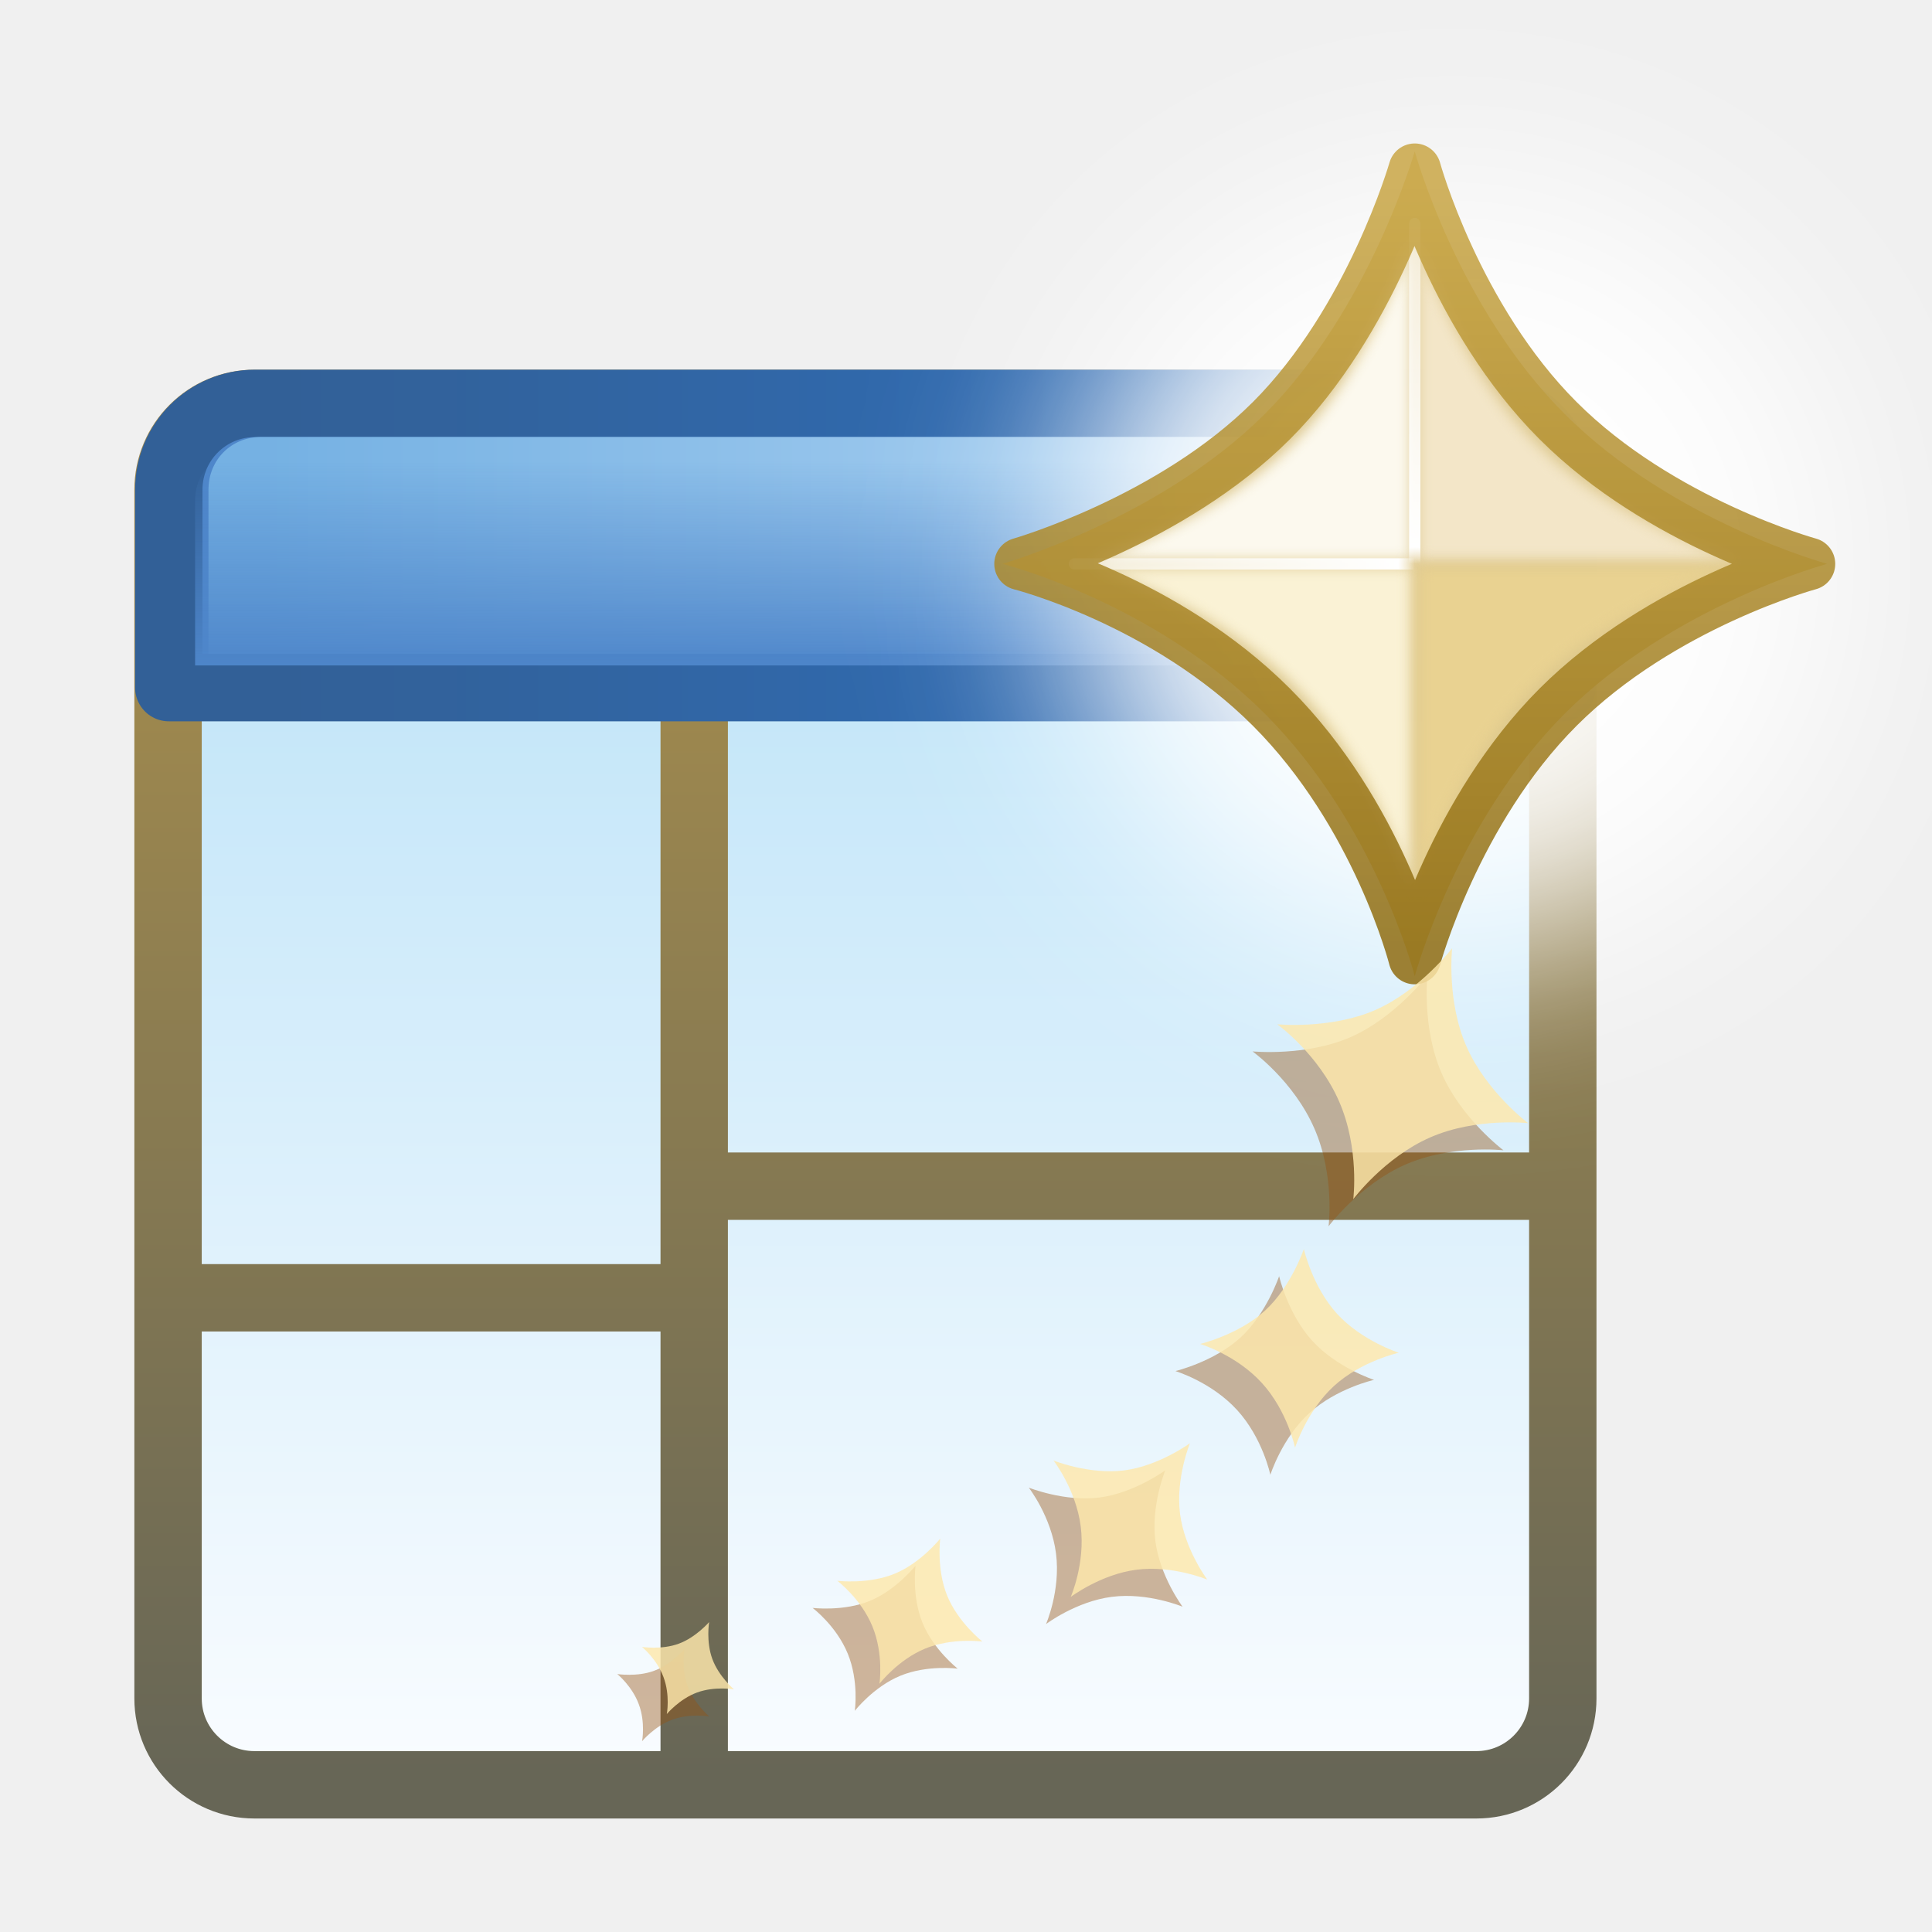
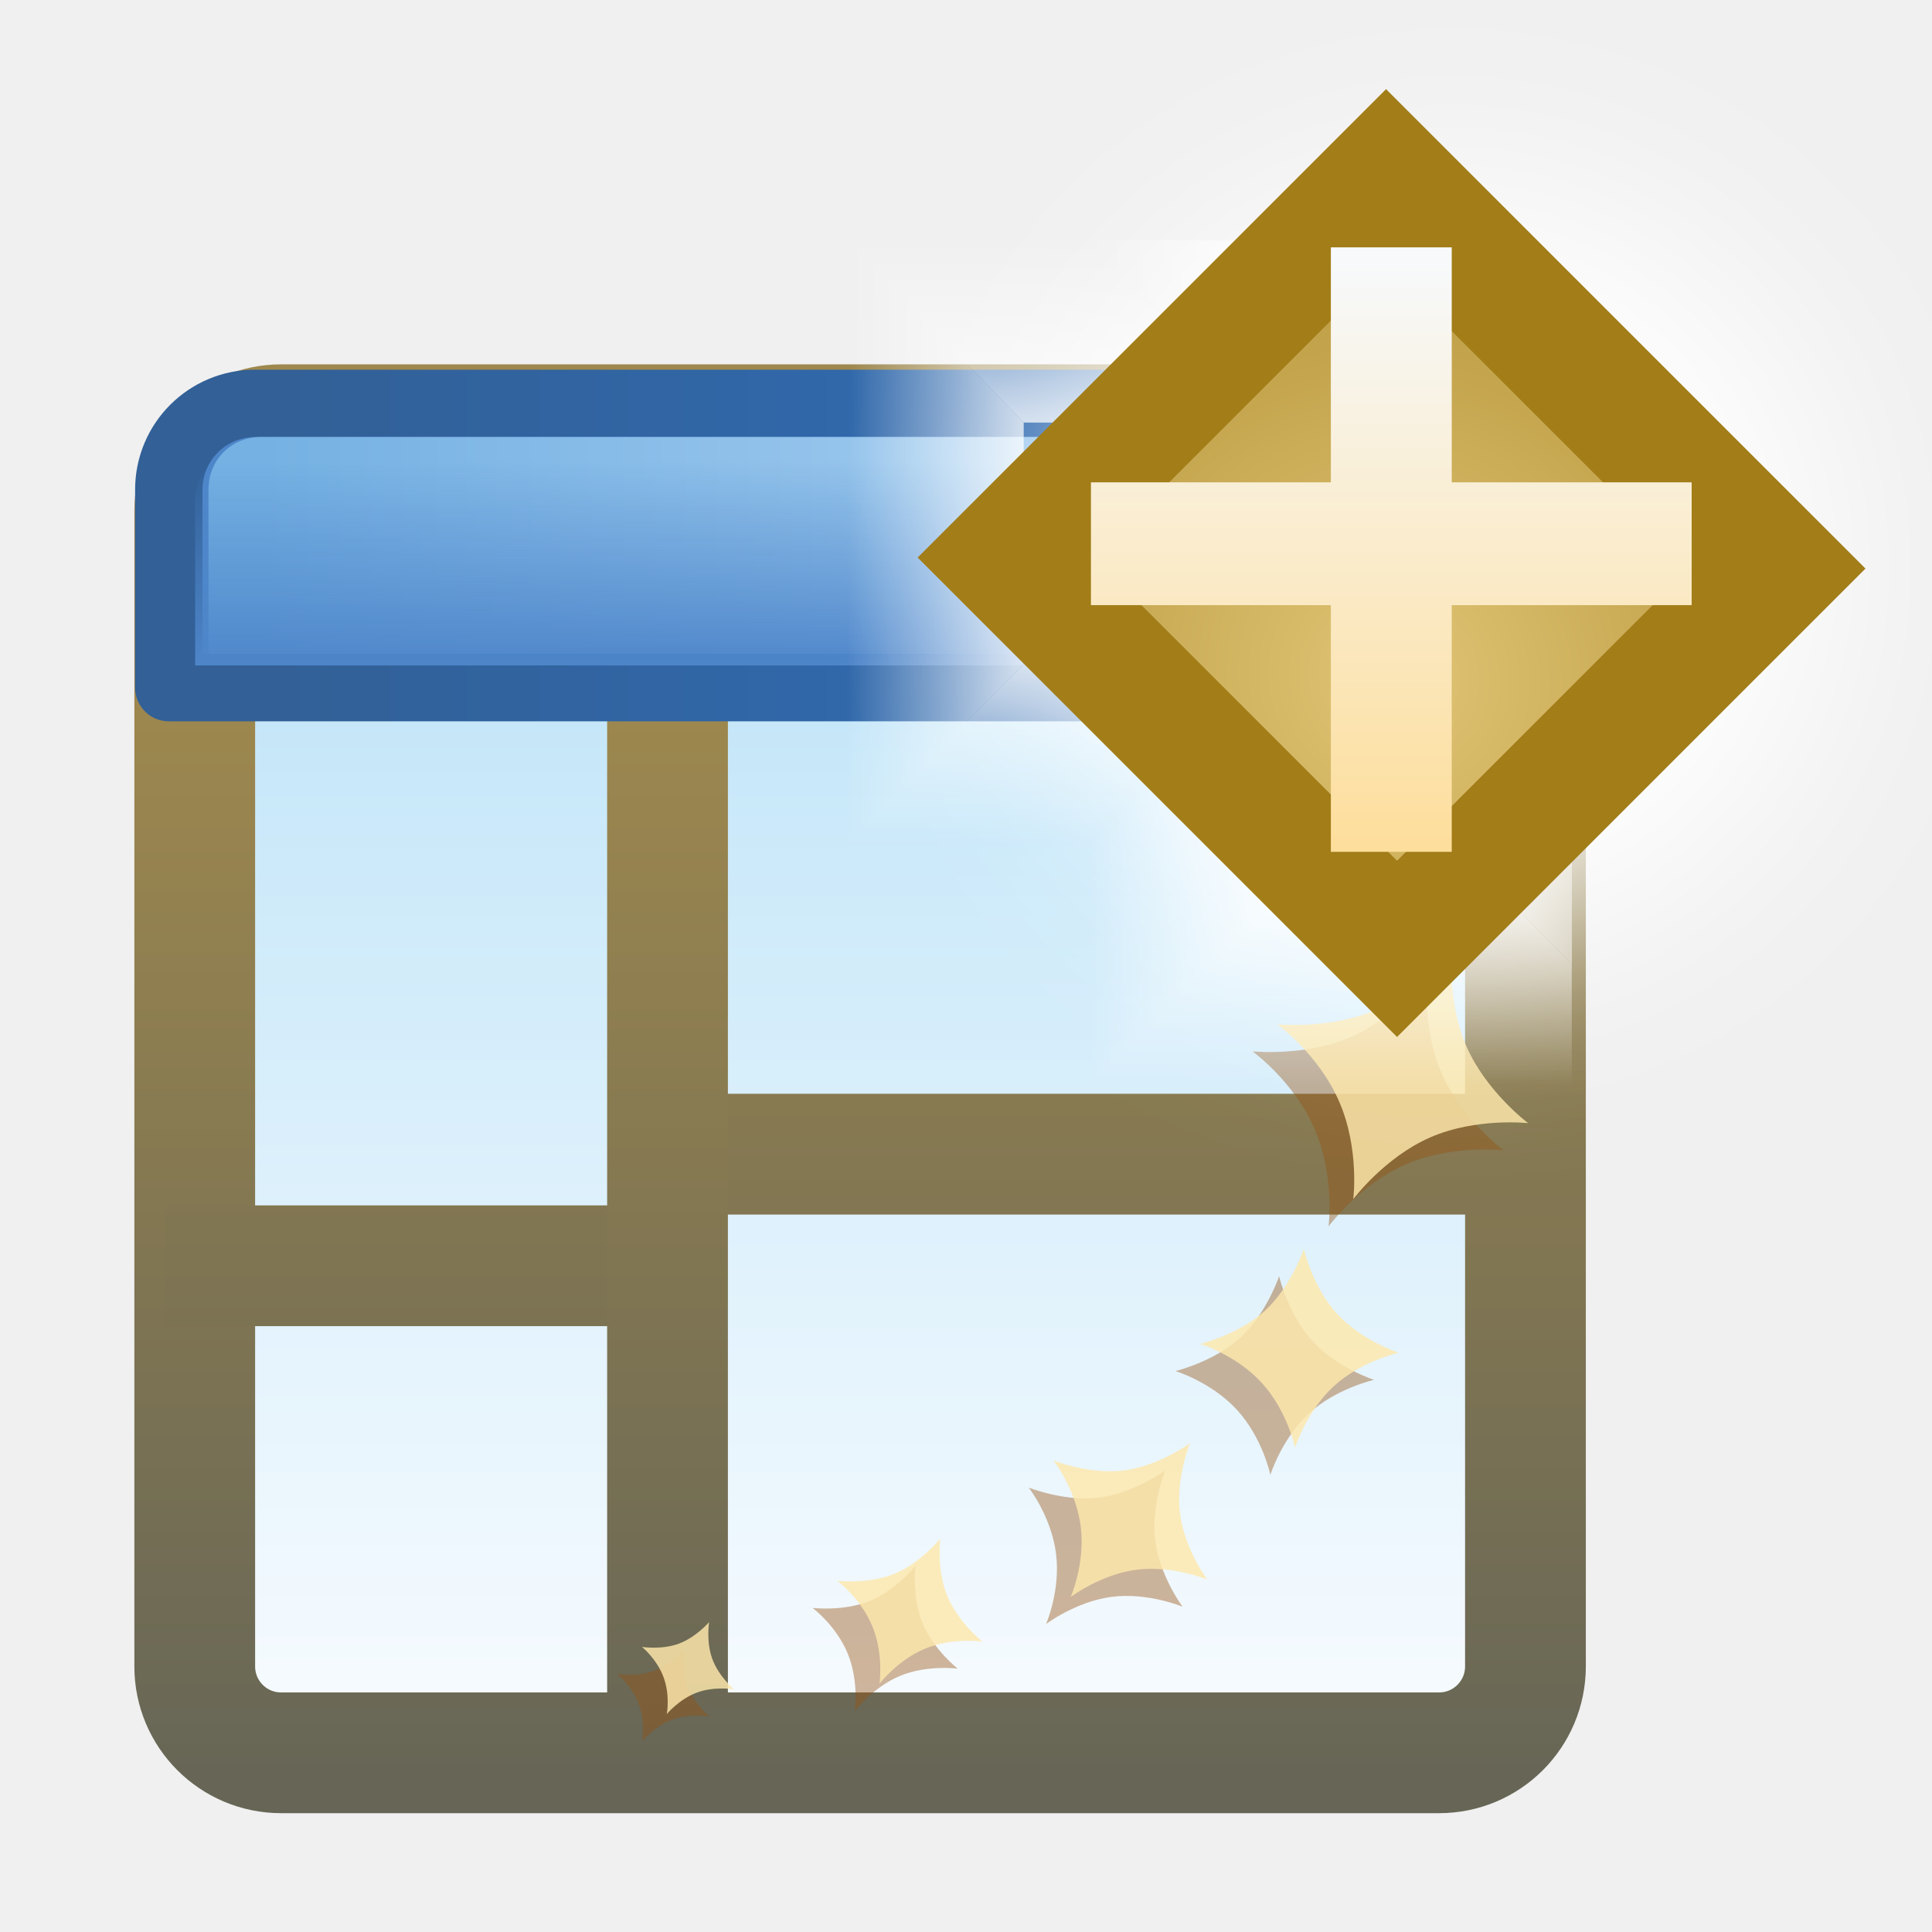
<svg xmlns="http://www.w3.org/2000/svg" xmlns:xlink="http://www.w3.org/1999/xlink" width="16" height="16" id="svg2" version="1.1">
  <defs id="defs4">
    <linearGradient id="linearGradient8661">
      <stop id="stop8663" offset="0" style="stop-color:#c6e7f9;stop-opacity:1" />
      <stop id="stop8665" offset="1" style="stop-color:#f9fcff;stop-opacity:1" />
    </linearGradient>
    <linearGradient id="linearGradient8653">
      <stop style="stop-color:#676656;stop-opacity:1;" offset="0" id="stop8655" />
      <stop style="stop-color:#9e884e;stop-opacity:1" offset="1" id="stop8657" />
    </linearGradient>
    <linearGradient id="linearGradient8337">
      <stop style="stop-color:#4e86ca;stop-opacity:1;" offset="0" id="stop8339" />
      <stop style="stop-color:#4e86ca;stop-opacity:0;" offset="1" id="stop8341" />
    </linearGradient>
    <linearGradient id="linearGradient8137">
      <stop style="stop-color:#326097;stop-opacity:1" offset="0" id="stop8139" />
      <stop style="stop-color:#2e73c5;stop-opacity:1" offset="1" id="stop8141" />
    </linearGradient>
    <linearGradient id="linearGradient8153-2">
      <stop style="stop-color:#75b1e3;stop-opacity:1;" offset="0" id="stop8155-7" />
      <stop style="stop-color:#c1def7;stop-opacity:1" offset="1" id="stop8157-7" />
    </linearGradient>
    <linearGradient id="linearGradient8337-1">
      <stop style="stop-color:#4e86ca;stop-opacity:1;" offset="0" id="stop8339-4" />
      <stop style="stop-color:#4e86ca;stop-opacity:0;" offset="1" id="stop8341-2" />
    </linearGradient>
    <linearGradient id="linearGradient8153-2-4">
      <stop style="stop-color:#75b1e3;stop-opacity:1;" offset="0" id="stop8155-7-78" />
      <stop style="stop-color:#c1def7;stop-opacity:1" offset="1" id="stop8157-7-0" />
    </linearGradient>
    <linearGradient id="linearGradient8137-93">
      <stop style="stop-color:#326097;stop-opacity:1" offset="0" id="stop8139-9" />
      <stop style="stop-color:#2e73c5;stop-opacity:1" offset="1" id="stop8141-8" />
    </linearGradient>
    <linearGradient xlink:href="#linearGradient8661" id="linearGradient8681" gradientUnits="userSpaceOnUse" gradientTransform="translate(0,2.6171875e-6)" x1="636.995" y1="277.455" x2="636.995" y2="308.575" />
    <linearGradient xlink:href="#linearGradient8137" id="linearGradient8683" gradientUnits="userSpaceOnUse" x1="617.063" y1="283.283" x2="657.717" y2="283.283" />
    <linearGradient xlink:href="#linearGradient8153-2" id="linearGradient8685" gradientUnits="userSpaceOnUse" gradientTransform="translate(0,3e-6)" x1="616.342" y1="272.222" x2="658.342" y2="272.222" />
    <linearGradient xlink:href="#linearGradient8337" id="linearGradient8687" gradientUnits="userSpaceOnUse" gradientTransform="translate(0,0.34375)" x1="636.094" y1="275.531" x2="636.094" y2="269.336" />
    <linearGradient xlink:href="#linearGradient8653" id="linearGradient8689" gradientUnits="userSpaceOnUse" x1="641.076" y1="308.689" x2="641.076" y2="276.306" />
-     <linearGradient xlink:href="#linearGradient8653" id="linearGradient8691" gradientUnits="userSpaceOnUse" x1="641.076" y1="308.689" x2="641.076" y2="276.306" />
-     <linearGradient xlink:href="#linearGradient8653" id="linearGradient8693" gradientUnits="userSpaceOnUse" x1="641.076" y1="308.689" x2="641.076" y2="276.306" />
-     <linearGradient xlink:href="#linearGradient8653" id="linearGradient8695" gradientUnits="userSpaceOnUse" x1="641.076" y1="308.689" x2="641.076" y2="276.306" />
+     <linearGradient xlink:href="#linearGradient8653" id="linearGradient8691" gradientUnits="userSpaceOnUse" x1="641.076" y1="308.689" x2="641.076" y2="276.306" gradientTransform="translate(0,-0.9502998)" />
+     <linearGradient xlink:href="#linearGradient8653" id="linearGradient8693" gradientUnits="userSpaceOnUse" x1="641.076" y1="308.689" x2="641.076" y2="276.306" gradientTransform="translate(0,-0.9502998)" />
+     <linearGradient xlink:href="#linearGradient8653" id="linearGradient8695" gradientUnits="userSpaceOnUse" x1="641.076" y1="308.689" x2="641.076" y2="276.306" gradientTransform="translate(-0.7919165,0)" />
    <linearGradient xlink:href="#linearGradient8653" id="linearGradient8697" gradientUnits="userSpaceOnUse" x1="641.076" y1="308.689" x2="641.076" y2="276.306" />
    <linearGradient xlink:href="#linearGradient8137-93" id="linearGradient8699" gradientUnits="userSpaceOnUse" gradientTransform="translate(0,2.6171875e-6)" x1="617.063" y1="283.283" x2="657.717" y2="283.283" />
    <linearGradient xlink:href="#linearGradient8153-2-4" id="linearGradient8701" gradientUnits="userSpaceOnUse" gradientTransform="translate(0,2.6171875e-6)" x1="616.342" y1="272.222" x2="658.342" y2="272.222" />
    <linearGradient xlink:href="#linearGradient8337-1" id="linearGradient8703" gradientUnits="userSpaceOnUse" gradientTransform="translate(0,0.3437526)" x1="636.094" y1="275.531" x2="636.094" y2="269.336" />
-     <filter color-interpolation-filters="sRGB" id="filter7474-3-2-7">
-       <feGaussianBlur stdDeviation="0.115" id="feGaussianBlur7476-5-5-6" />
-     </filter>
-     <filter color-interpolation-filters="sRGB" id="filter7486-6-6-5">
-       <feGaussianBlur stdDeviation="0.115" id="feGaussianBlur7488-95-0-1" />
-     </filter>
-     <filter color-interpolation-filters="sRGB" id="filter7478-9-8-2">
-       <feGaussianBlur stdDeviation="0.115" id="feGaussianBlur7480-8-8-9" />
-     </filter>
-     <filter color-interpolation-filters="sRGB" id="filter7482-8-1-5">
-       <feGaussianBlur stdDeviation="0.115" id="feGaussianBlur7484-3-5-6" />
-     </filter>
    <linearGradient id="linearGradient7540-2-3-8">
      <stop id="stop7542-8-7-5" offset="0" style="stop-color:#ffffff;stop-opacity:0.502" />
      <stop style="stop-color:#ffffff;stop-opacity:1" offset="0.476" id="stop7544-8-2-0" />
      <stop style="stop-color:#ffffff;stop-opacity:0" offset="0.5" id="stop7546-1-7-9" />
      <stop id="stop7548-98-9-2" offset="1" style="stop-color:#ffffff;stop-opacity:0;" />
    </linearGradient>
    <linearGradient id="linearGradient7540-6-33-6-3">
      <stop id="stop7542-4-4-3-3" offset="0" style="stop-color:#ffffff;stop-opacity:0.502" />
      <stop style="stop-color:#ffffff;stop-opacity:1" offset="0.476" id="stop7544-5-3-8-5" />
      <stop style="stop-color:#ffffff;stop-opacity:0" offset="0.5" id="stop7546-2-9-1-2" />
      <stop id="stop7548-9-2-0-9" offset="1" style="stop-color:#ffffff;stop-opacity:0;" />
    </linearGradient>
    <linearGradient id="linearGradient7272-66-4-5-5-5">
      <stop style="stop-color:#8f6c10;stop-opacity:1" offset="0" id="stop7274-6-0-1-7-4" />
      <stop style="stop-color:#c9a645;stop-opacity:1" offset="1" id="stop7276-66-6-3-9-1" />
    </linearGradient>
    <filter id="filter4755" x="-0.299" width="1.598" y="-0.299" height="1.598">
      <feGaussianBlur stdDeviation="1.214" id="feGaussianBlur4757" />
    </filter>
    <linearGradient xlink:href="#linearGradient7540-2-3-8" id="linearGradient4786" gradientUnits="userSpaceOnUse" x1="-22.454" y1="1030.341" x2="-10.16" y2="1030.341" />
    <linearGradient xlink:href="#linearGradient7540-6-33-6-3" id="linearGradient4788" gradientUnits="userSpaceOnUse" gradientTransform="matrix(0,1,-1,0,1014.034,1046.648)" x1="-22.454" y1="1030.341" x2="-10.16" y2="1030.341" />
    <linearGradient xlink:href="#linearGradient7272-66-4-5-5-5" id="linearGradient4790" gradientUnits="userSpaceOnUse" gradientTransform="matrix(0.9558512,0,0,0.9558512,-0.7199206,45.48839)" x1="-15.946" y1="1037.466" x2="-15.946" y2="1023.257" />
+     <linearGradient y2="6.984" x2="10.008" y1="5" x1="10" gradientTransform="translate(-15.01562,1046.636)" gradientUnits="userSpaceOnUse" id="linearGradient6323-7" xlink:href="#linearGradient5068-6-9" />
+     <linearGradient id="linearGradient5068-6-9">
+       <stop id="stop5070-8-0" offset="0" style="stop-color:#ffffff;stop-opacity:1;" />
+       <stop id="stop5072-3-6" offset="1" style="stop-color:#ffffff;stop-opacity:0;" />
+     </linearGradient>
+     <linearGradient gradientTransform="translate(-15.01562,10.2734)" gradientUnits="userSpaceOnUse" y2="1045.347" x2="12" y1="1043.362" x1="12" id="linearGradient5084-3-3" xlink:href="#linearGradient5068-6-9" />
+     <linearGradient gradientTransform="translate(-15.01562,10.2734)" gradientUnits="userSpaceOnUse" y2="1043.347" x2="15.008" y1="1043.362" x1="13" id="linearGradient5086-8-0" xlink:href="#linearGradient5068-6-9" />
+     <linearGradient gradientTransform="translate(-15.01562,10.2734)" gradientUnits="userSpaceOnUse" y2="1042.362" x2="10.008" y1="1042.362" x1="12" id="linearGradient5082-1-0" xlink:href="#linearGradient5068-6-9" />
+     <linearGradient gradientTransform="translate(-15.01562,10.2734)" gradientUnits="userSpaceOnUse" y2="1041.347" x2="8.008" y1="1041.362" x1="10" id="linearGradient5078-8-2" xlink:href="#linearGradient5068-6-9" />
+     <linearGradient gradientTransform="translate(-15.01562,10.2734)" gradientUnits="userSpaceOnUse" y2="1038.347" x2="10.008" y1="1040.362" x1="10" id="linearGradient5076-5-2" xlink:href="#linearGradient5068-6-9" />
+     <linearGradient gradientTransform="translate(-15.01562,10.2734)" gradientUnits="userSpaceOnUse" y2="1038.347" x2="10.008" y1="1038.362" x1="12" id="linearGradient5074-2-1" xlink:href="#linearGradient5068-6-9" />
+     <linearGradient gradientTransform="translate(-15.01562,10.2734)" gradientUnits="userSpaceOnUse" y2="1043.347" x2="14" y1="1041.362" x1="14" id="linearGradient5088-1-4" xlink:href="#linearGradient5068-6-9" />
+     <radialGradient xlink:href="#linearGradient4528-9-5-7-9" id="radialGradient3091-1-9-6" gradientUnits="userSpaceOnUse" gradientTransform="matrix(1.850818,-8.813921e-6,8.4531434e-6,1.775059,644.2498,572.6361)" cx="-757.205" cy="-738.838" fx="-757.205" fy="-738.838" r="3.48" />
+     <linearGradient id="linearGradient4528-9-5-7-9">
+       <stop style="stop-color:#e0c576;stop-opacity:1;" offset="0" id="stop4530-0-5-0-5" />
+       <stop style="stop-color:#9e7916;stop-opacity:1" offset="1" id="stop4532-7-9-3-3" />
+     </linearGradient>
+     <linearGradient xlink:href="#linearGradient6281-8-0-1-6-6-4-2" id="linearGradient3093-5-2-7" gradientUnits="userSpaceOnUse" gradientTransform="matrix(2.319989,0,0,2.319989,10.19969,1043.185)" x1="0.938" y1="4.844" x2="0.938" y2="7.549" />
+     <linearGradient id="linearGradient6281-8-0-1-6-6-4-2">
+       <stop id="stop6283-0-2-2-1-2-0-1" offset="0" style="stop-color:#f7f9fb;stop-opacity:1" />
+       <stop id="stop6285-5-0-9-7-6-9-9" offset="1" style="stop-color:#ffd680;stop-opacity:1" />
+     </linearGradient>
+     <linearGradient y2="6.984" x2="10.008" y1="5" x1="10" gradientTransform="translate(-15.01562,1046.636)" gradientUnits="userSpaceOnUse" id="linearGradient6323-7-1" xlink:href="#linearGradient5068-6-9-4" />
+     <linearGradient id="linearGradient5068-6-9-4">
+       <stop id="stop5070-8-0-4" offset="0" style="stop-color:#ffffff;stop-opacity:1;" />
+       <stop id="stop5072-3-6-1" offset="1" style="stop-color:#ffffff;stop-opacity:0;" />
+     </linearGradient>
+     <linearGradient gradientTransform="translate(-15.01562,10.2734)" gradientUnits="userSpaceOnUse" y2="1045.347" x2="12" y1="1043.362" x1="12" id="linearGradient5084-3-3-2" xlink:href="#linearGradient5068-6-9-4" />
+     <linearGradient gradientTransform="translate(-15.01562,10.2734)" gradientUnits="userSpaceOnUse" y2="1043.347" x2="15.008" y1="1043.362" x1="13" id="linearGradient5086-8-0-8" xlink:href="#linearGradient5068-6-9-4" />
+     <linearGradient gradientTransform="translate(-15.01562,10.2734)" gradientUnits="userSpaceOnUse" y2="1042.362" x2="10.008" y1="1042.362" x1="12" id="linearGradient5082-1-0-8" xlink:href="#linearGradient5068-6-9-4" />
+     <linearGradient gradientTransform="translate(-15.01562,10.2734)" gradientUnits="userSpaceOnUse" y2="1041.347" x2="8.008" y1="1041.362" x1="10" id="linearGradient5078-8-2-1" xlink:href="#linearGradient5068-6-9-4" />
+     <linearGradient gradientTransform="translate(-15.01562,10.2734)" gradientUnits="userSpaceOnUse" y2="1038.347" x2="10.008" y1="1040.362" x1="10" id="linearGradient5076-5-2-9" xlink:href="#linearGradient5068-6-9-4" />
+     <linearGradient gradientTransform="translate(-15.01562,10.2734)" gradientUnits="userSpaceOnUse" y2="1038.347" x2="10.008" y1="1038.362" x1="12" id="linearGradient5074-2-1-3" xlink:href="#linearGradient5068-6-9-4" />
+     <linearGradient gradientTransform="translate(-15.01562,10.2734)" gradientUnits="userSpaceOnUse" y2="1043.347" x2="14" y1="1041.362" x1="14" id="linearGradient5088-1-4-8" xlink:href="#linearGradient5068-6-9-4" />
+     <radialGradient xlink:href="#linearGradient4528-9-5-7-9-7" id="radialGradient3091-1-9-6-4" gradientUnits="userSpaceOnUse" gradientTransform="matrix(1.850818,-8.813921e-6,8.4531434e-6,1.775059,644.2498,572.6361)" cx="-757.205" cy="-738.838" fx="-757.205" fy="-738.838" r="3.48" />
+     <linearGradient id="linearGradient4528-9-5-7-9-7">
+       <stop style="stop-color:#e0c576;stop-opacity:1;" offset="0" id="stop4530-0-5-0-5-8" />
+       <stop style="stop-color:#9e7916;stop-opacity:1" offset="1" id="stop4532-7-9-3-3-6" />
+     </linearGradient>
+     <linearGradient xlink:href="#linearGradient6281-8-0-1-6-6-4-2-8" id="linearGradient3093-5-2-7-0" gradientUnits="userSpaceOnUse" gradientTransform="matrix(2.319989,0,0,2.319989,10.19969,1043.185)" x1="0.938" y1="4.844" x2="0.938" y2="7.549" />
+     <linearGradient id="linearGradient6281-8-0-1-6-6-4-2-8">
+       <stop id="stop6283-0-2-2-1-2-0-1-6" offset="0" style="stop-color:#f7f9fb;stop-opacity:1" />
+       <stop id="stop6285-5-0-9-7-6-9-9-1" offset="1" style="stop-color:#ffd680;stop-opacity:1" />
+     </linearGradient>
+     <linearGradient xlink:href="#linearGradient5068-6-9-4" id="linearGradient3500" gradientUnits="userSpaceOnUse" gradientTransform="translate(-15.01562,10.2734)" x1="12" y1="1038.362" x2="10.008" y2="1038.347" />
  </defs>
  <g id="layer1" style="display:inline" transform="translate(0,-1036.362)">
    <g id="g8667" transform="matrix(0.279033,0,0,0.279033,-169.8151,964.9207)">
      <rect ry="2.563" rx="2.563" y="268.004" x="613.837" height="41" width="40.88" id="rect8093" style="fill:url(#linearGradient8681);fill-opacity:1;stroke:none" />
      <path id="rect8093-5" d="m 619.405,268.004 33.144,0 c 1.42,0 2.563,1.143 2.563,2.563 l 0,5.873 -38.271,0 0,-5.873 c 0,-1.42 1.143,-2.563 2.563,-2.563 z" style="fill:#4e86ca;fill-opacity:1;stroke:url(#linearGradient8683);stroke-width:1;stroke-linecap:round;stroke-linejoin:round;stroke-miterlimit:4;stroke-opacity:1;stroke-dashoffset:0" />
      <path id="rect8093-5-9" d="m 619.406,269 c -0.883,0 -1.562,0.679 -1.562,1.562 l 0,4.875 37,0 0,-4.875 c 0,-0.883 -0.679,-1.562 -1.562,-1.562 z" style="fill:url(#linearGradient8685);fill-opacity:1;stroke:none" />
      <path id="rect8093-5-9-8" d="m 619.406,269.344 c -0.883,0 -1.562,0.679 -1.562,1.562 l 0,4.875 37,0 0,-4.875 c 0,-0.883 -0.679,-1.562 -1.562,-1.562 z" style="fill:url(#linearGradient8687);fill-opacity:1;stroke:none" />
      <g style="stroke:url(#linearGradient8697);stroke-opacity:1" id="g8643">
-         <rect id="rect8645" style="fill:none;stroke:url(#linearGradient8689);stroke-width:2;stroke-linecap:round;stroke-linejoin:round;stroke-miterlimit:4;stroke-opacity:1;stroke-dasharray:none;stroke-dashoffset:0" width="41.395" height="41" x="613.572" y="268.004" rx="2.563" ry="2.563" />
-         <path id="path8647" style="fill:none;stroke:url(#linearGradient8691);stroke-width:2;stroke-linecap:butt;stroke-linejoin:miter;stroke-miterlimit:4;stroke-opacity:1;stroke-dasharray:none" d="m 613.499,294.55 15.688,0" />
-         <path id="path8649" style="fill:none;stroke:url(#linearGradient8693);stroke-width:2;stroke-linecap:butt;stroke-linejoin:miter;stroke-miterlimit:4;stroke-opacity:1;stroke-dasharray:none" d="m 629.312,291.237 26.312,0" />
-         <path id="path8651" style="fill:none;stroke:url(#linearGradient8695);stroke-width:2;stroke-linecap:butt;stroke-linejoin:miter;stroke-miterlimit:4;stroke-opacity:1;stroke-dasharray:none" d="m 629.188,275.987 0,32.844" />
+         <rect id="rect8645" style="fill:none;stroke:url(#linearGradient8689);stroke-width:3.584;stroke-linecap:round;stroke-linejoin:round;stroke-miterlimit:4;stroke-opacity:1;stroke-dasharray:none;stroke-dashoffset:0" width="39.495" height="39.416" x="614.364" y="268.638" rx="2.563" ry="2.563" />
+         <path id="path8647" style="fill:none;stroke:url(#linearGradient8691);stroke-width:3.584;stroke-linecap:butt;stroke-linejoin:miter;stroke-miterlimit:4;stroke-opacity:1;stroke-dasharray:none" d="m 613.499,293.599 15.688,0" />
+         <path id="path8649" style="fill:none;stroke:url(#linearGradient8693);stroke-width:3.584;stroke-linecap:butt;stroke-linejoin:miter;stroke-miterlimit:4;stroke-opacity:1;stroke-dasharray:none" d="m 629.312,290.287 26.312,0" />
+         <path id="path8651" style="fill:none;stroke:url(#linearGradient8695);stroke-width:3.584;stroke-linecap:butt;stroke-linejoin:miter;stroke-miterlimit:4;stroke-opacity:1;stroke-dasharray:none" d="m 628.396,275.987 0,32.844" />
      </g>
      <path id="rect8093-5-8" d="m 616.157,268.004 36.224,0 c 1.42,0 2.563,1.143 2.563,2.563 l 0,5.873 -41.35,0 0,-5.873 c 0,-1.42 1.143,-2.563 2.563,-2.563 z" style="fill:#4e86ca;fill-opacity:1;stroke:url(#linearGradient8699);stroke-width:2;stroke-linecap:round;stroke-linejoin:round;stroke-miterlimit:4;stroke-opacity:1;stroke-dasharray:none;stroke-dashoffset:0" />
      <path id="rect8093-5-9-6" d="m 616.334,269 c -0.883,0 -1.562,0.679 -1.562,1.562 l 0,4.875 39.188,0 0,-4.875 c 0,-0.883 -0.679,-1.562 -1.562,-1.562 z" style="fill:url(#linearGradient8701);fill-opacity:1;stroke:none" />
      <path id="rect8093-5-9-8-0" d="m 615.937,269.344 c -0.883,0 -1.571,0.679 -1.562,1.562 l 0,4.875 39.608,0 0,-4.875 c 0,-0.883 -0.679,-1.562 -1.562,-1.562 z" style="fill:url(#linearGradient8703);fill-opacity:1;stroke:none" />
    </g>
    <g transform="translate(-20,2.6171874e-6)" style="stroke:#694337;stroke-opacity:1;display:inline" id="g11029" />
    <g id="g4761" transform="matrix(0.909745,0,0,0.909745,0.9438076,95.20018)">
      <path transform="matrix(0.7208479,0,0,0.7208479,3.177552,1037.715)" d="m 17.375,2.75 c 0,2.692 -2.183,4.875 -4.875,4.875 -2.692,0 -4.875,-2.183 -4.875,-4.875 0,-2.692 2.183,-4.875 4.875,-4.875 2.692,0 4.875,2.183 4.875,4.875 z" id="path3967" style="opacity:0.937;fill:#ffffff;fill-opacity:1;stroke:none;filter:url(#filter4755)" />
      <g transform="translate(0.25,-0.5)" id="g3921">
-         <g id="g7590-1" transform="matrix(0.5123796,0,0,0.5123796,19.94666,512.2413)" style="display:inline">
-           <path id="rect6501-7" d="m -16.307,1023.014 c 0,0 0.755,2.755 2.663,4.663 1.909,1.909 4.663,2.663 4.663,2.663 0,0 -2.739,0.739 -4.663,2.663 -1.924,1.924 -2.663,4.663 -2.663,4.663 0,0 -0.677,-2.677 -2.663,-4.663 -1.987,-1.987 -4.663,-2.663 -4.663,-2.663 0,0 2.802,-0.802 4.663,-2.663 1.862,-1.862 2.663,-4.663 2.663,-4.663 z" style="opacity:0.85;fill:#d8be79;fill-opacity:1;stroke:none;display:inline" />
-           <path id="rect7280-61" d="m -16.369,1024.515 c 0,0 -0.626,2.202 -2.094,3.67 -1.467,1.467 -3.67,2.094 -3.67,2.094 l 5.763,0 0,-5.763 z" style="fill:#fcf9ee;fill-opacity:1;stroke:none;filter:url(#filter7474-3-2-7)" />
-           <path id="rect7280-8-7" d="m -16.244,1024.515 0,5.763 5.763,0 c 0,0 -2.166,-0.589 -3.67,-2.094 -1.504,-1.504 -2.094,-3.67 -2.094,-3.67 z" style="fill:#f3e6c8;fill-opacity:1;stroke:none;display:inline;filter:url(#filter7486-6-6-5)" />
-           <path id="rect7280-5-3" d="m -22.133,1030.404 c 0,0 2.104,0.528 3.67,2.094 1.566,1.566 2.094,3.67 2.094,3.67 l 0,-5.763 -5.763,0 z" style="fill:#faf2d5;fill-opacity:1;stroke:none;display:inline;filter:url(#filter7478-9-8-2)" />
-           <path id="rect7280-6-0" d="m -16.244,1030.404 0,5.763 c 0,0 0.577,-2.153 2.094,-3.67 1.517,-1.517 3.67,-2.094 3.67,-2.094 l -5.763,0 z" style="fill:#e9d291;fill-opacity:1;stroke:none;display:inline;filter:url(#filter7482-8-1-5)" />
-           <path id="path7490-0" d="m -22.354,1030.341 12.094,0" style="fill:none;stroke:url(#linearGradient4786);stroke-width:0.2;stroke-linecap:round;stroke-linejoin:miter;stroke-miterlimit:4;stroke-opacity:1;stroke-dasharray:none" />
-           <path id="path7490-1-2" d="m -16.307,1024.294 0,12.094" style="fill:none;stroke:url(#linearGradient4788);stroke-width:0.2;stroke-linecap:round;stroke-linejoin:miter;stroke-miterlimit:4;stroke-opacity:1;stroke-dasharray:none;display:inline" />
-           <path id="rect6501-1-6" d="m -16.307,1023.338 c 0,0 0.721,2.633 2.546,4.457 1.824,1.824 4.458,2.546 4.458,2.546 0,0 -2.618,0.707 -4.458,2.546 -1.839,1.839 -2.546,4.457 -2.546,4.457 0,0 -0.647,-2.558 -2.546,-4.457 -1.899,-1.899 -4.458,-2.546 -4.458,-2.546 0,0 2.678,-0.766 4.458,-2.546 1.78,-1.78 2.546,-4.457 2.546,-4.457 z" style="opacity:0.85;fill:none;stroke:url(#linearGradient4790);stroke-width:0.933;stroke-linecap:round;stroke-linejoin:round;stroke-miterlimit:4;stroke-opacity:1;stroke-dasharray:none;display:inline" />
-         </g>
        <g id="g4145-3" style="opacity:0.489;fill:#945112;fill-opacity:1;display:inline" transform="translate(-12.49826,-0.47405)">
          <path id="rect6501-4-4-6-9" d="m 22.855,1047.125 c 0,0 0.078,0.344 0.303,0.59 0.225,0.246 0.561,0.354 0.561,0.354 0,0 -0.342,0.076 -0.59,0.303 -0.248,0.227 -0.354,0.561 -0.354,0.561 0,0 -0.069,-0.334 -0.303,-0.59 -0.234,-0.256 -0.561,-0.354 -0.561,-0.354 0,0 0.35,-0.084 0.59,-0.303 0.24,-0.22 0.354,-0.561 0.354,-0.561 z" style="opacity:0.85;fill:#945112;fill-opacity:1;stroke:none;display:inline" />
          <path id="rect6501-4-4-1-7-0" d="m 21.819,1048.891 c 0,0 -0.132,0.319 -0.091,0.643 0.041,0.324 0.248,0.6 0.248,0.6 0,0 -0.316,-0.132 -0.643,-0.09 -0.326,0.041 -0.6,0.248 -0.6,0.248 0,0 0.134,-0.306 0.091,-0.642 -0.043,-0.337 -0.248,-0.6 -0.248,-0.6 0,0 0.327,0.131 0.643,0.09 0.316,-0.04 0.6,-0.248 0.6,-0.248 z" style="opacity:0.85;fill:#945112;fill-opacity:1;stroke:none;display:inline" />
          <path id="rect6501-4-4-7-0-7" d="m 19.545,1049.761 c 0,0 -0.036,0.277 0.064,0.521 0.1,0.244 0.32,0.416 0.32,0.416 0,0 -0.275,-0.037 -0.521,0.064 -0.246,0.101 -0.416,0.32 -0.416,0.32 0,0 0.04,-0.267 -0.064,-0.521 -0.104,-0.254 -0.32,-0.416 -0.32,-0.416 0,0 0.283,0.034 0.521,-0.064 0.238,-0.097 0.416,-0.32 0.416,-0.32 z" style="opacity:0.85;fill:#945112;fill-opacity:1;stroke:none;display:inline" />
          <path id="rect6501-4-4-93-5-1" d="m 17.441,1050.522 c 0,0 -0.029,0.177 0.03,0.336 0.059,0.159 0.196,0.275 0.196,0.275 0,0 -0.176,-0.03 -0.336,0.029 -0.161,0.059 -0.275,0.196 -0.275,0.196 0,0 0.032,-0.171 -0.03,-0.336 -0.061,-0.166 -0.196,-0.275 -0.196,-0.275 0,0 0.181,0.028 0.336,-0.03 0.155,-0.057 0.275,-0.196 0.275,-0.196 z" style="opacity:0.85;fill:#945112;fill-opacity:1;stroke:none;display:inline" />
          <path id="rect6501-4-5-9" d="m 24.205,1044.387 c 0,0 -0.052,0.476 0.129,0.89 0.18,0.415 0.563,0.702 0.563,0.702 0,0 -0.472,-0.053 -0.89,0.129 -0.418,0.182 -0.702,0.563 -0.702,0.563 0,0 0.059,-0.459 -0.129,-0.89 -0.188,-0.432 -0.563,-0.702 -0.563,-0.702 0,0 0.486,0.047 0.89,-0.129 0.405,-0.176 0.702,-0.563 0.702,-0.563 z" style="opacity:0.85;fill:#945112;fill-opacity:1;stroke:none;display:inline" />
        </g>
        <g transform="translate(-12.2734,-0.72095)" style="display:inline" id="g4145">
          <path style="opacity:0.85;fill:#fee9ac;fill-opacity:0.969;stroke:none;display:inline" d="m 22.855,1047.125 c 0,0 0.078,0.344 0.303,0.59 0.225,0.246 0.561,0.354 0.561,0.354 0,0 -0.342,0.076 -0.59,0.303 -0.248,0.227 -0.354,0.561 -0.354,0.561 0,0 -0.069,-0.334 -0.303,-0.59 -0.234,-0.256 -0.561,-0.354 -0.561,-0.354 0,0 0.35,-0.084 0.59,-0.303 0.24,-0.22 0.354,-0.561 0.354,-0.561 z" id="rect6501-4-4-6" />
          <path style="opacity:0.85;fill:#fee9ac;fill-opacity:0.969;stroke:none;display:inline" d="m 21.819,1048.891 c 0,0 -0.132,0.319 -0.091,0.643 0.041,0.324 0.248,0.6 0.248,0.6 0,0 -0.316,-0.132 -0.643,-0.09 -0.326,0.041 -0.6,0.248 -0.6,0.248 0,0 0.134,-0.306 0.091,-0.642 -0.043,-0.337 -0.248,-0.6 -0.248,-0.6 0,0 0.327,0.131 0.643,0.09 0.316,-0.04 0.6,-0.248 0.6,-0.248 z" id="rect6501-4-4-1-7" />
          <path style="opacity:0.85;fill:#fee9ac;fill-opacity:0.969;stroke:none;display:inline" d="m 19.545,1049.761 c 0,0 -0.036,0.277 0.064,0.521 0.1,0.244 0.32,0.416 0.32,0.416 0,0 -0.275,-0.037 -0.521,0.064 -0.246,0.101 -0.416,0.32 -0.416,0.32 0,0 0.04,-0.267 -0.064,-0.521 -0.104,-0.254 -0.32,-0.416 -0.32,-0.416 0,0 0.283,0.034 0.521,-0.064 0.238,-0.097 0.416,-0.32 0.416,-0.32 z" id="rect6501-4-4-7-0" />
          <path style="opacity:0.85;fill:#fee9ac;fill-opacity:0.969;stroke:none;display:inline" d="m 17.441,1050.522 c 0,0 -0.029,0.177 0.03,0.336 0.059,0.159 0.196,0.275 0.196,0.275 0,0 -0.176,-0.03 -0.336,0.029 -0.161,0.059 -0.275,0.196 -0.275,0.196 0,0 0.032,-0.171 -0.03,-0.336 -0.061,-0.166 -0.196,-0.275 -0.196,-0.275 0,0 0.181,0.028 0.336,-0.03 0.155,-0.057 0.275,-0.196 0.275,-0.196 z" id="rect6501-4-4-93-5" />
          <path style="opacity:0.85;fill:#fee9ac;fill-opacity:0.969;stroke:none;display:inline" d="m 24.205,1044.387 c 0,0 -0.052,0.476 0.129,0.89 0.18,0.415 0.563,0.702 0.563,0.702 0,0 -0.472,-0.053 -0.89,0.129 -0.418,0.182 -0.702,0.563 -0.702,0.563 0,0 0.059,-0.459 -0.129,-0.89 -0.188,-0.432 -0.563,-0.702 -0.563,-0.702 0,0 0.486,0.047 0.89,-0.129 0.405,-0.176 0.702,-0.563 0.702,-0.563 z" id="rect6501-4-5" />
        </g>
+         <g style="display:inline" id="g6432" transform="matrix(1.099209,0,0,1.099209,14.12881,-115.4384)">
+           <path style="fill:url(#linearGradient6323-7-1);fill-opacity:1;stroke:none;display:inline" d="m -7.008,1053.62 2,0 1.492,-1.484 -2.031,0 z" id="path5581-1-1" />
+           <path style="fill:url(#linearGradient5084-3-3-2);fill-opacity:1;stroke:none;display:inline" d="m -5.008,1055.62 4,0 0,-1 -0.477,-0.484 -2.031,0 z" id="path5581-1-1-8" />
+           <path style="fill:url(#linearGradient5086-8-0-8);fill-opacity:1;stroke:none;display:inline" d="m -1.484,1052.136 0,2 0.477,0.484 0,-2 z" id="path5581-1-1-7" />
+           <path style="fill:url(#linearGradient5082-1-0-8);fill-opacity:1;stroke:none;display:inline" d="m -5.008,1053.62 0,2 1.492,-1.484 0,-2 z" id="path5581-1-1-6" />
+           <path style="fill:url(#linearGradient5078-8-2-1);fill-opacity:1;stroke:none;display:inline" d="m -7.008,1048.62 0,5 1.461,-1.484 0,-2 z" id="path5581-1-1-1" />
+           <path style="fill:url(#linearGradient5076-5-2-9);fill-opacity:1;stroke:none;display:inline" d="m -5.008,1048.62 -2,0 1.461,1.516 2.031,0 z" id="path5581-1-1-89" />
+           <path style="fill:url(#linearGradient3500);fill-opacity:1;stroke:none;display:inline" d="m -5.008,1048.62 0,0 1.504,1.527 0,-1.516 z" id="path5581-1-1-2" />
+           <path style="fill:url(#linearGradient5088-1-4-8);fill-opacity:1;stroke:none;display:inline" d="m -1.012,1052.136 -0.473,0 0.477,0.484 -0.004,0 z" id="path5581-1-1-79" />
+           <g style="display:inline" id="g4514" transform="translate(-5.536708,-5.624035)">
+             <g id="g4522" transform="translate(-9.9375,0)">
+               <rect style="fill:url(#radialGradient3091-1-9-6-4);fill-opacity:1;stroke:#a27d18;stroke-width:1.032;stroke-miterlimit:4;stroke-opacity:1;stroke-dasharray:none;display:inline" id="rect3910" width="4.583" height="4.454" x="-758.823" y="-740.411" transform="matrix(-0.7071068,-0.7071068,0.7071068,-0.7071068,0,0)" />
+               <path id="path5581-5-5" d="m 12.471,1054.309 1.001,0 0,1.946 1.987,0 0,1.017 -1.987,0 0,2.043 -1.001,0 0,-2.043 -1.987,0 0,-1.017 1.987,0 z" style="fill:url(#linearGradient3093-5-2-7-0);fill-opacity:1;stroke:none;display:inline" />
+             </g>
+           </g>
+         </g>
      </g>
    </g>
  </g>
</svg>
